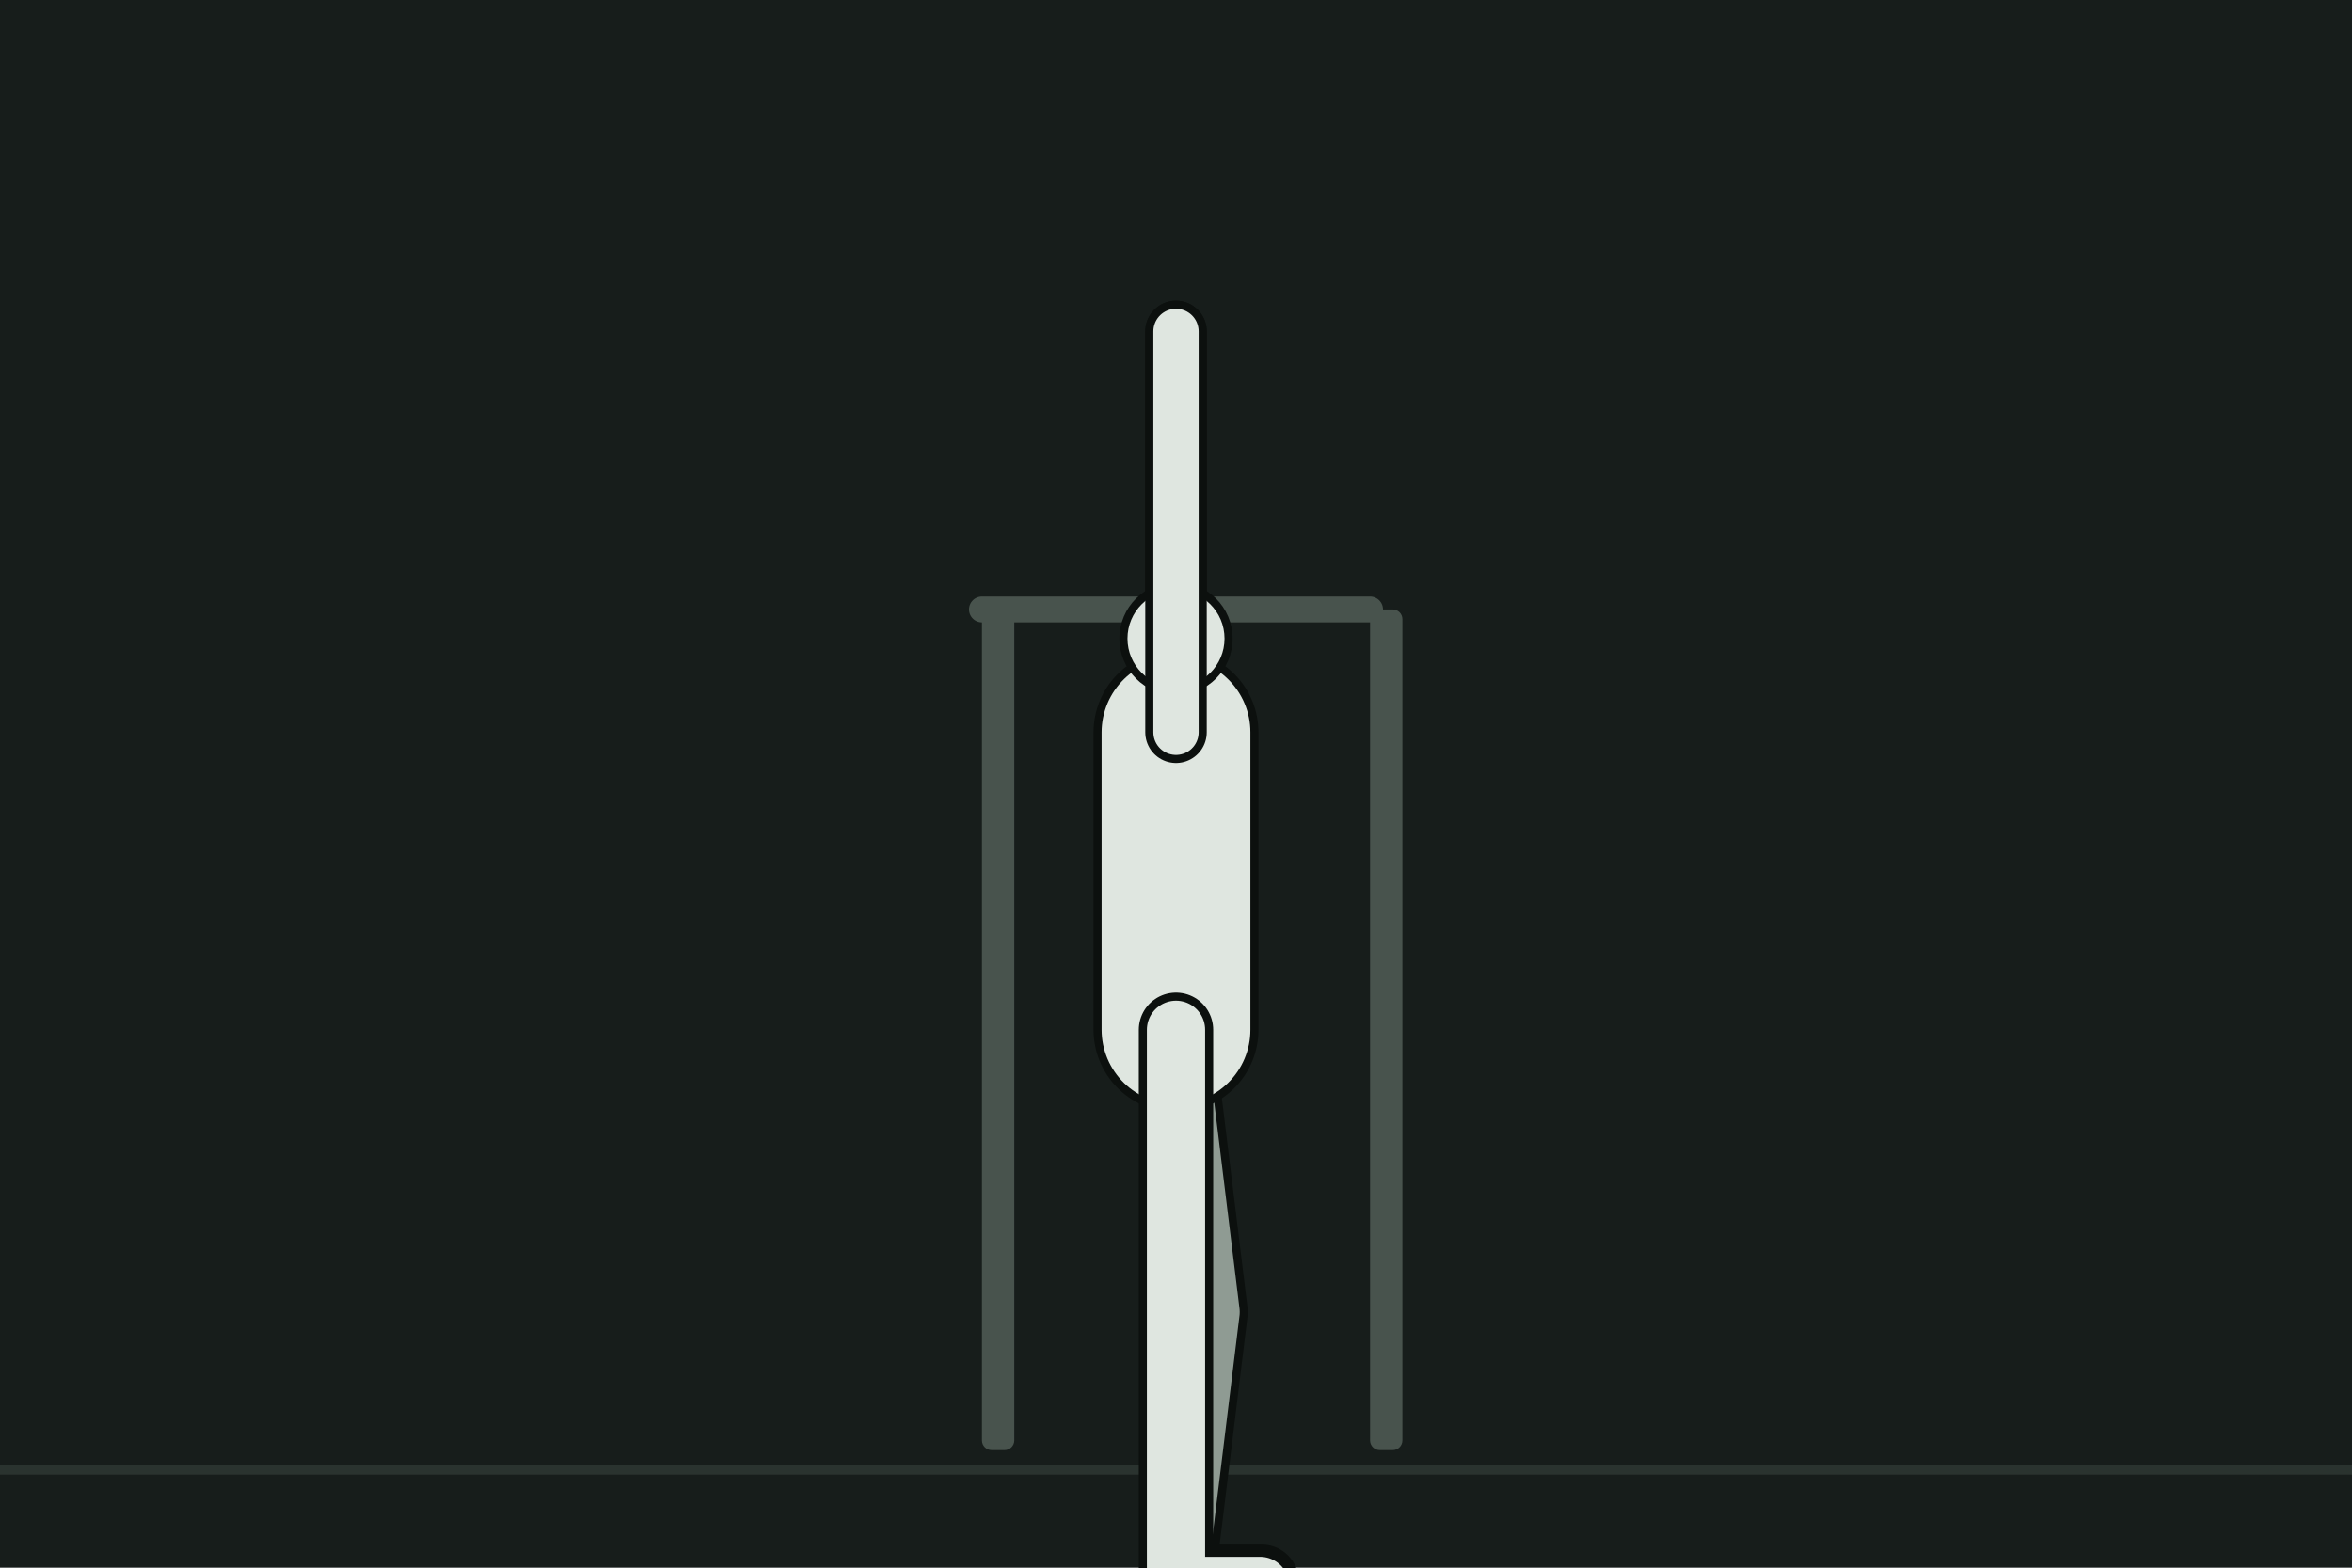
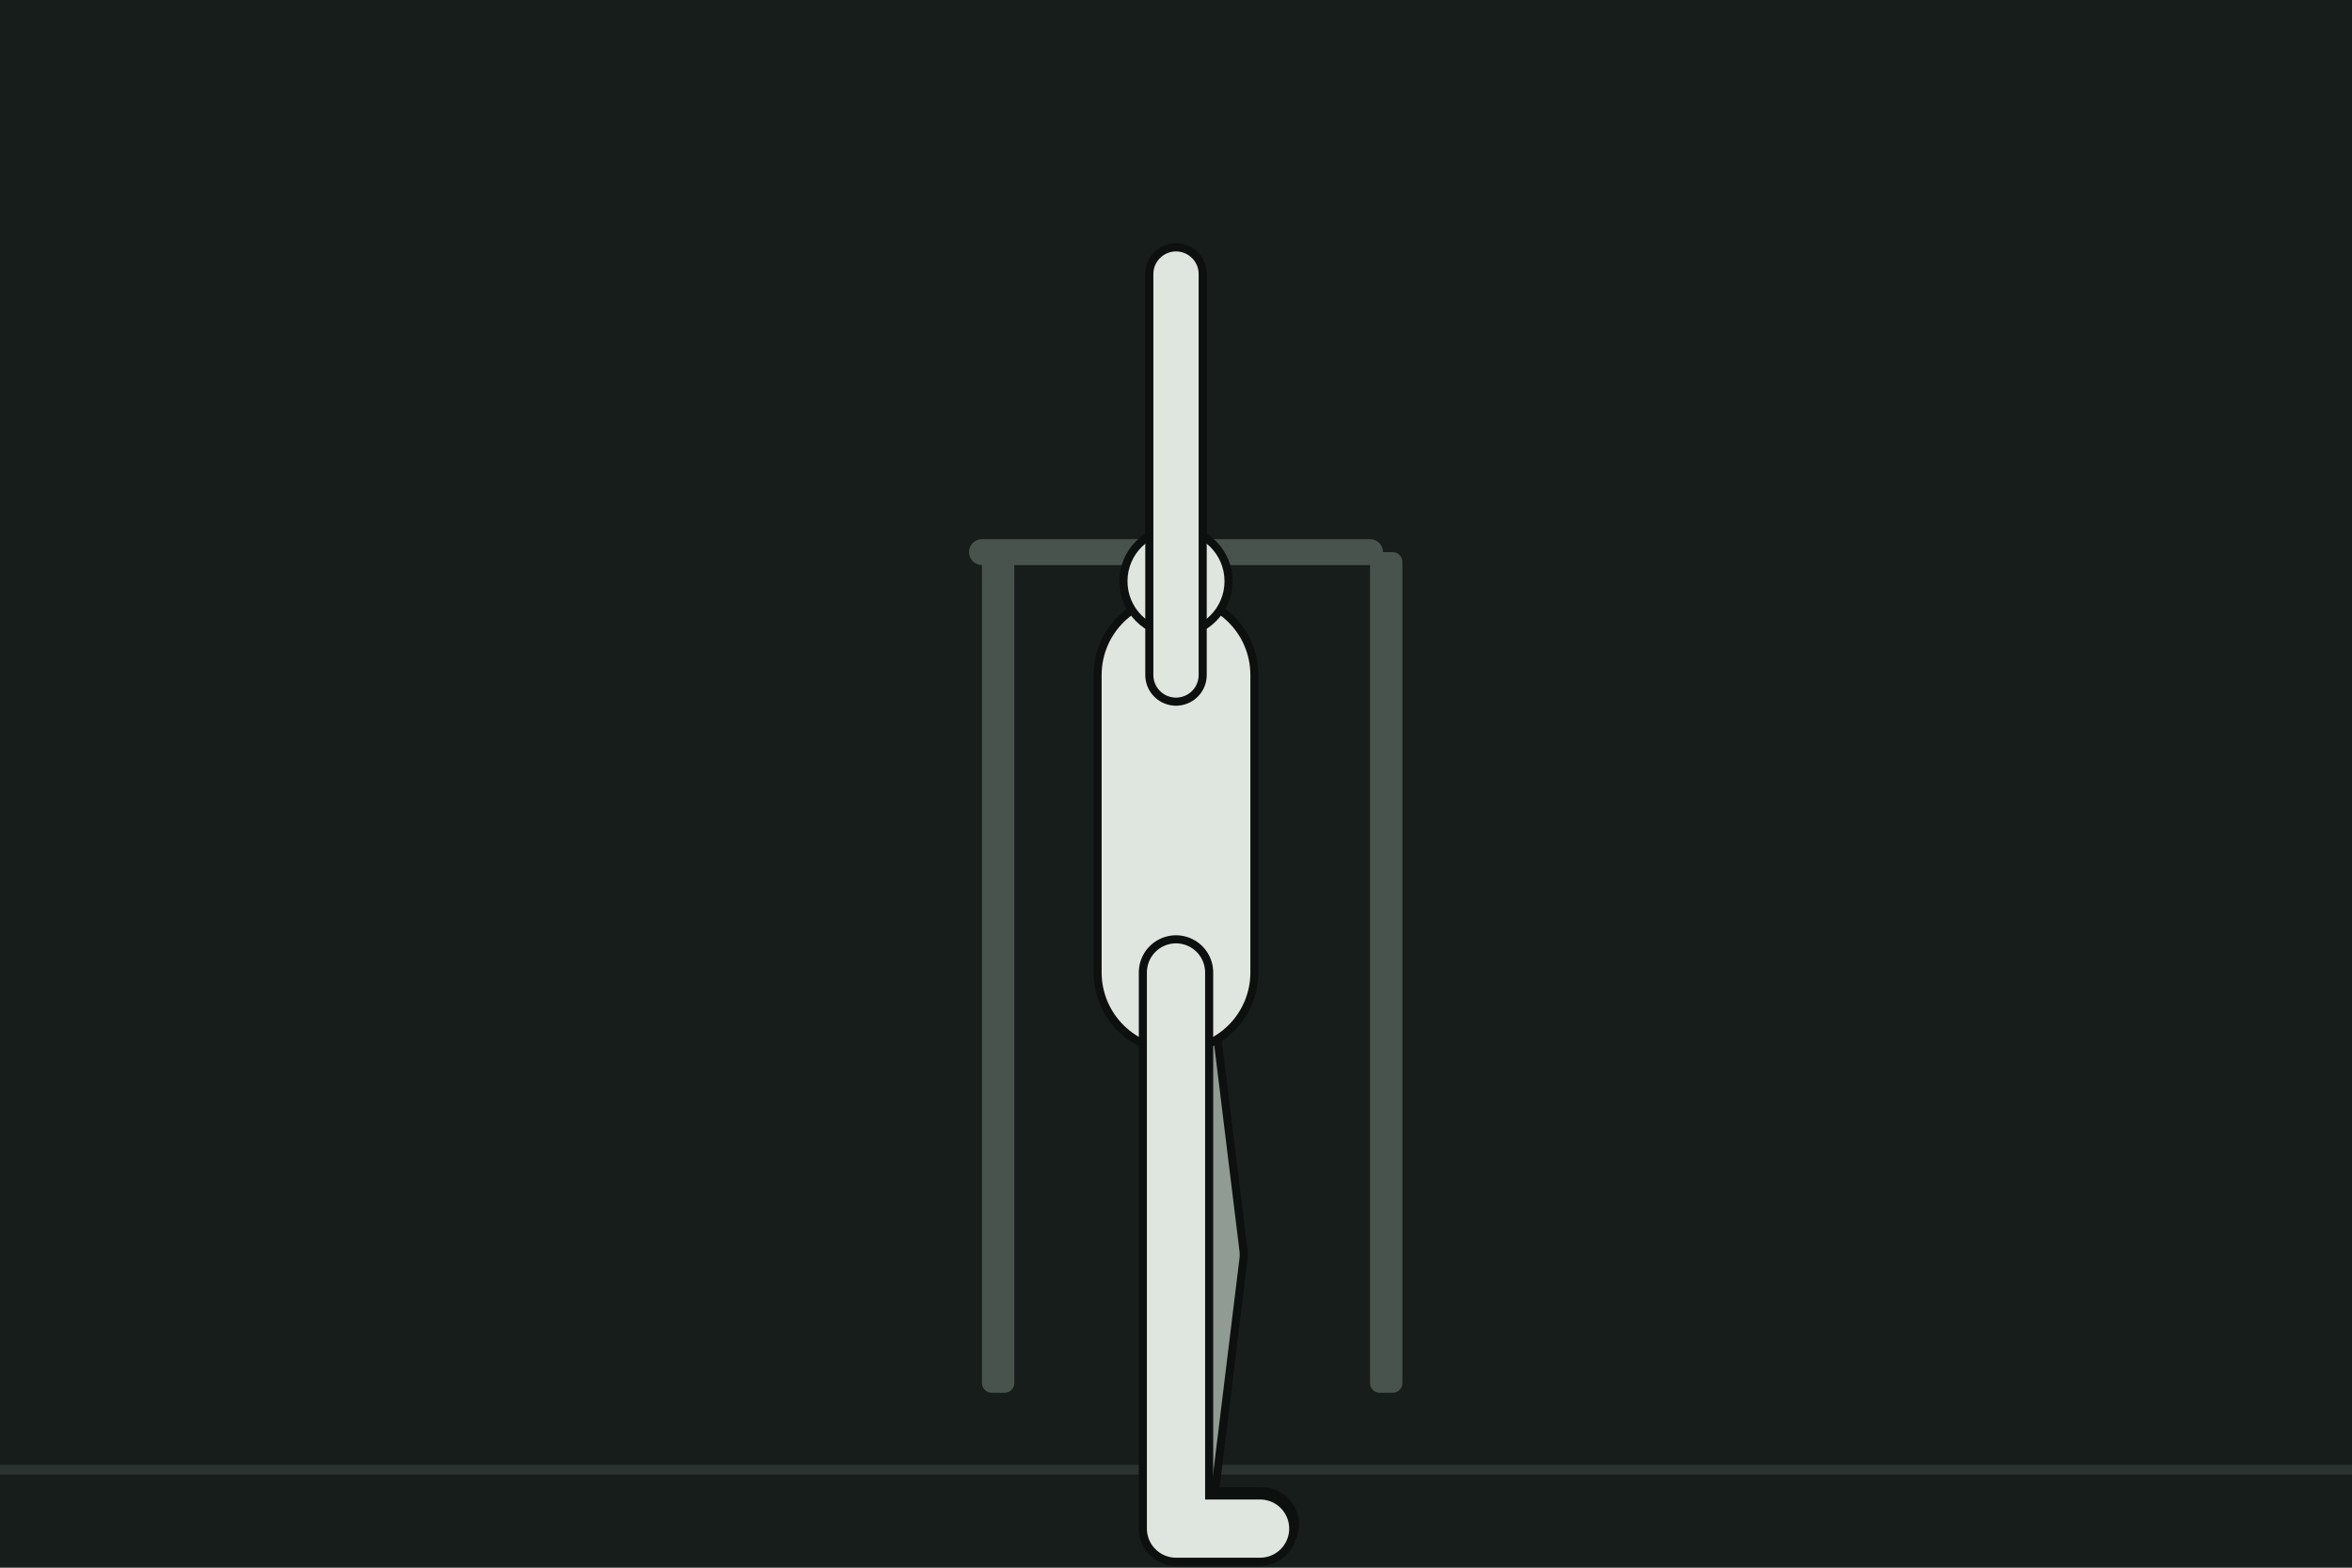
<svg xmlns="http://www.w3.org/2000/svg" viewBox="0 0 480 320" width="480" height="320" role="img" aria-label="pull-up (start)">
  <rect width="480" height="320" fill="#171d1b" />
  <line x1="0" y1="300" x2="480" y2="300" stroke="#2a332f" stroke-width="2" />
-   <g transform="translate(81.6 104.6) scale(0.66)">
+   <g transform="translate(81.6 92.9) scale(0.66)">
    <line x1="180" y1="30" x2="300" y2="30" stroke="#48534d" stroke-width="8" stroke-linecap="round" />
    <rect x="180" y="30" width="10" height="260" rx="3" fill="#48534d" />
    <rect x="300" y="30" width="10" height="260" rx="3" fill="#48534d" />
    <polyline points="240,68 240,8 240,-46 240,-56" fill="none" stroke="#0c100e" stroke-width="19" stroke-linecap="round" stroke-linejoin="round" />
    <polyline points="240,68 240,8 240,-46 240,-56" fill="none" stroke="#8f9b93" stroke-width="14" stroke-linecap="round" stroke-linejoin="round" />
    <polyline points="240,160 250.7,247.3 240.5,330.7 266.5,330.7" fill="none" stroke="#0c100e" stroke-width="23" stroke-linecap="round" stroke-linejoin="round" />
    <polyline points="240,160 250.7,247.3 240.5,330.7 266.5,330.7" fill="none" stroke="#8f9b93" stroke-width="18" stroke-linecap="round" stroke-linejoin="round" />
    <polyline points="240,160 240,68" fill="none" stroke="#0c100e" stroke-width="51" stroke-linecap="round" stroke-linejoin="round" />
    <polyline points="240,160 240,68" fill="none" stroke="#dfe6e0" stroke-width="46" stroke-linecap="round" stroke-linejoin="round" />
    <polyline points="240,68 240,56" fill="none" stroke="#0c100e" stroke-width="17" stroke-linecap="round" stroke-linejoin="round" />
    <polyline points="240,68 240,56" fill="none" stroke="#dfe6e0" stroke-width="12" stroke-linecap="round" stroke-linejoin="round" />
    <circle cx="240" cy="39" r="17.5" fill="#0c100e" />
    <circle cx="240" cy="39" r="15" fill="#dfe6e0" />
    <polyline points="240,160 240,248 240,332 266,332" fill="none" stroke="#0c100e" stroke-width="23" stroke-linecap="round" stroke-linejoin="round" />
    <polyline points="240,160 240,248 240,332 266,332" fill="none" stroke="#dfe6e0" stroke-width="18" stroke-linecap="round" stroke-linejoin="round" />
    <polyline points="240,68 240,8 240,-46 240,-56" fill="none" stroke="#0c100e" stroke-width="19" stroke-linecap="round" stroke-linejoin="round" />
    <polyline points="240,68 240,8 240,-46 240,-56" fill="none" stroke="#dfe6e0" stroke-width="14" stroke-linecap="round" stroke-linejoin="round" />
  </g>
</svg>
